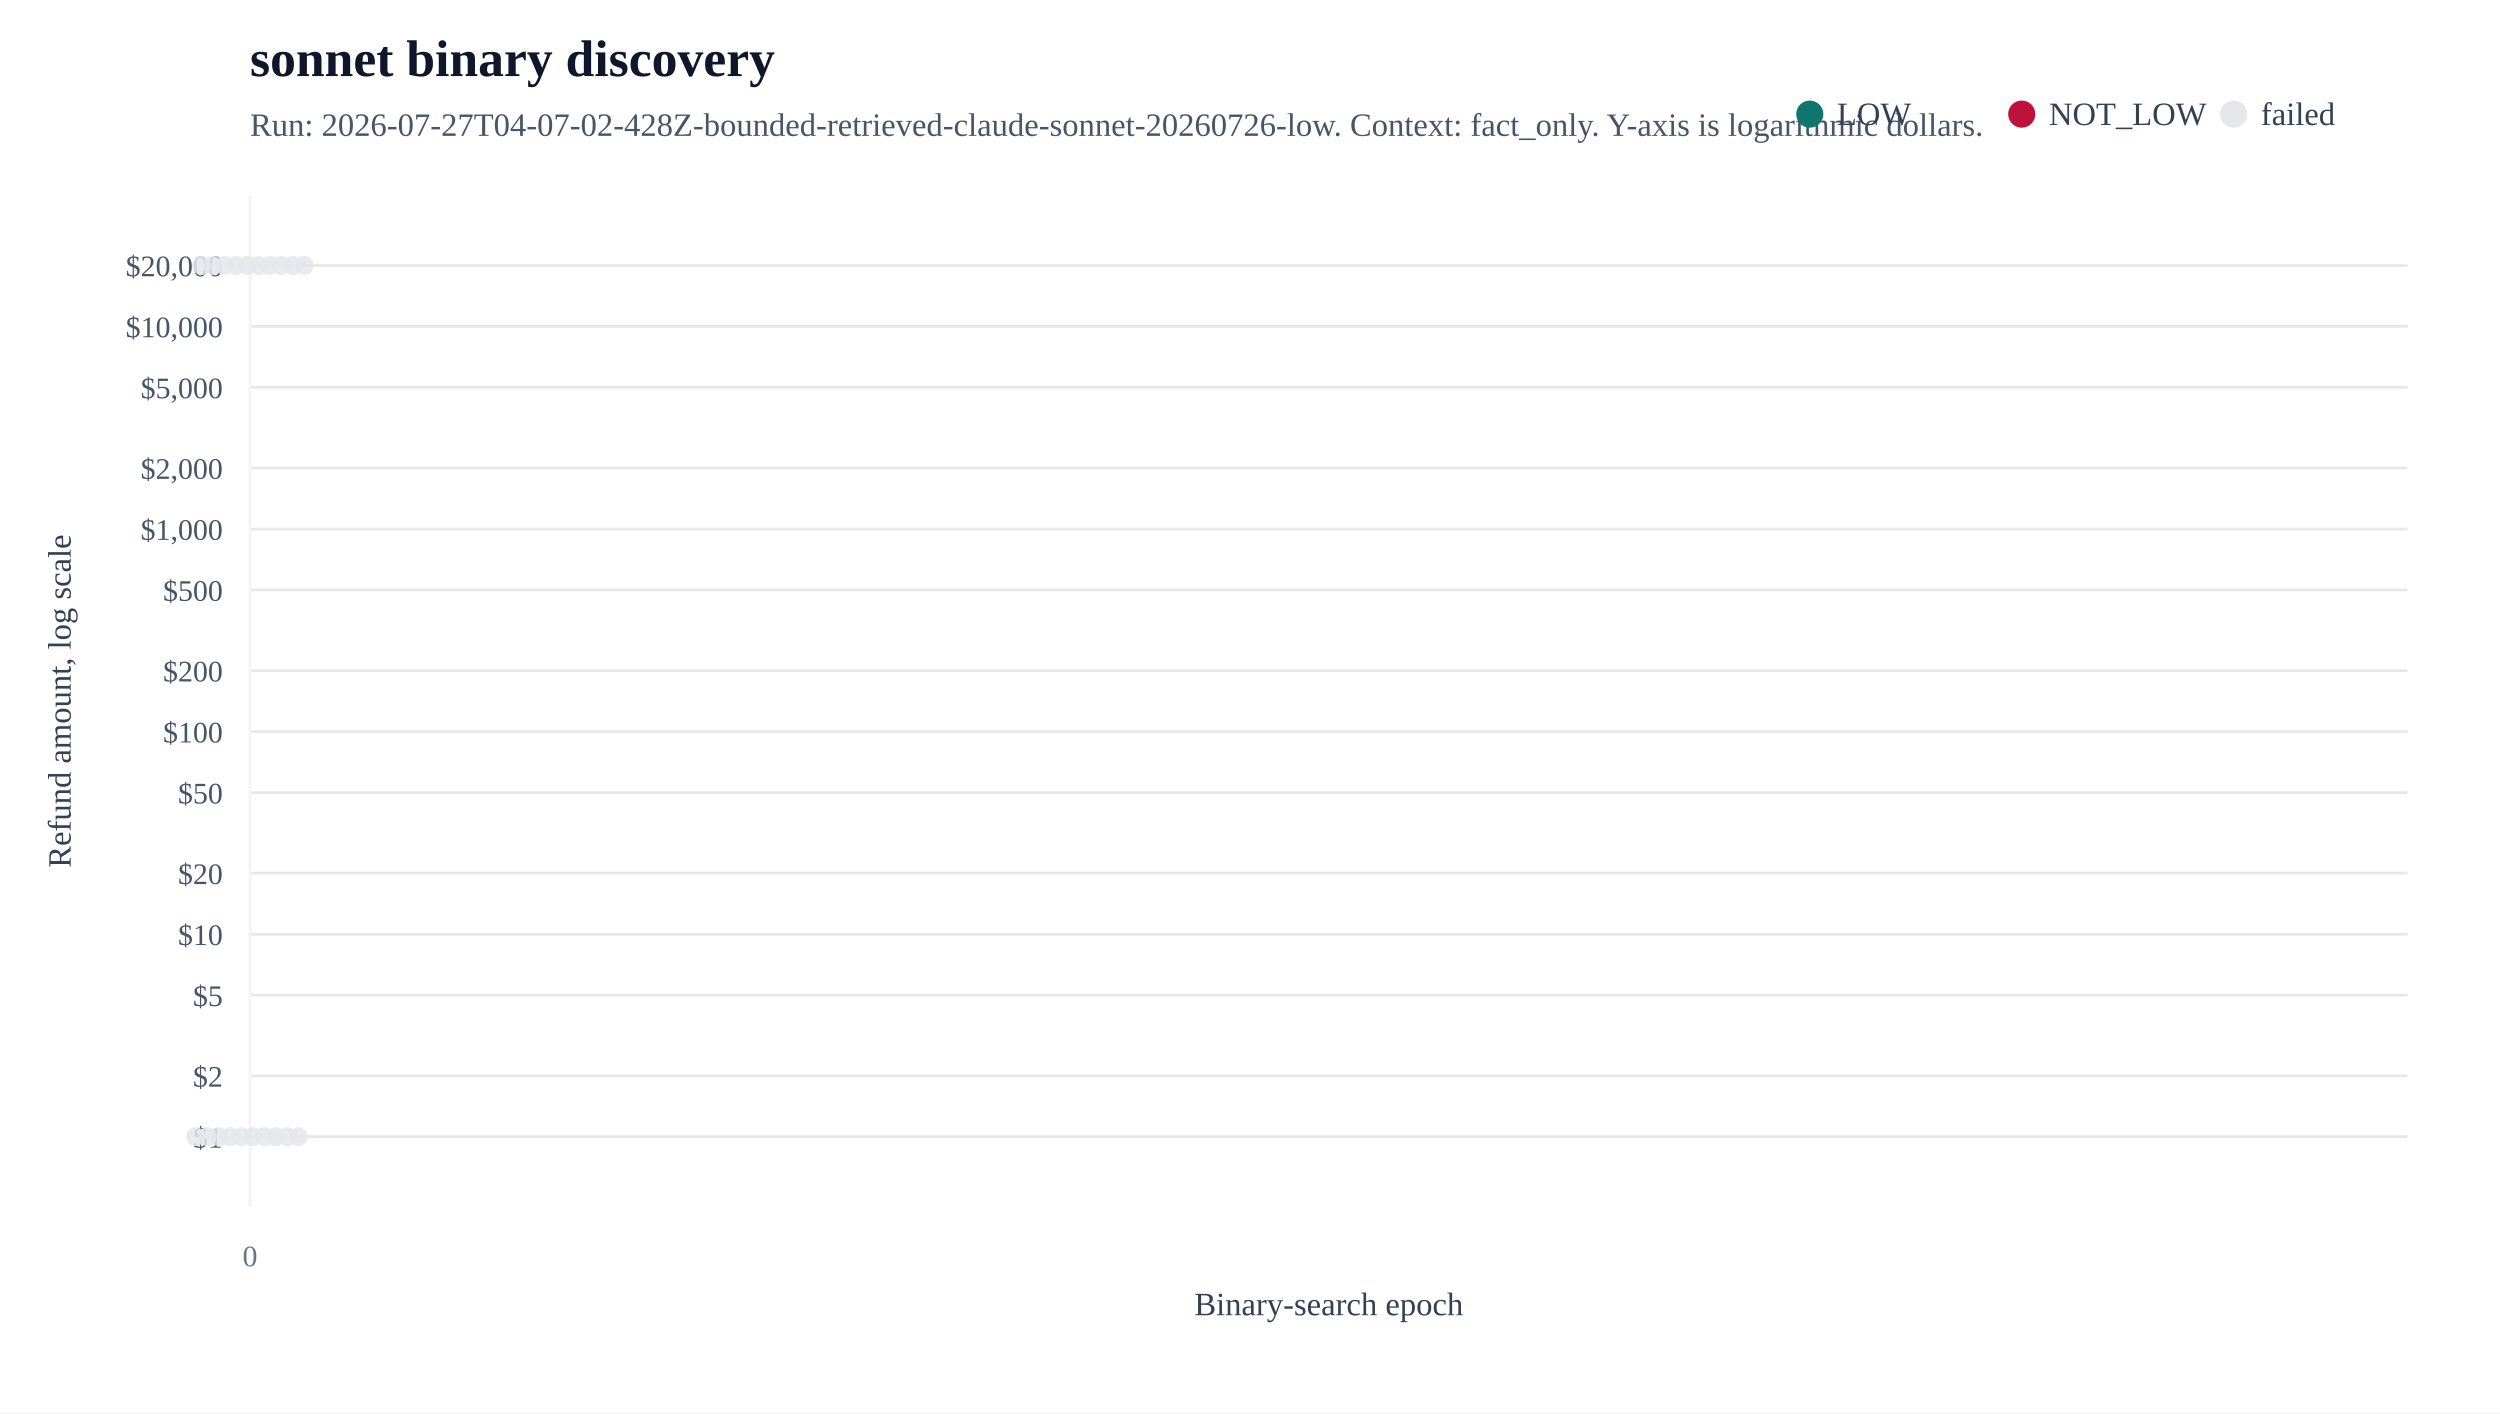
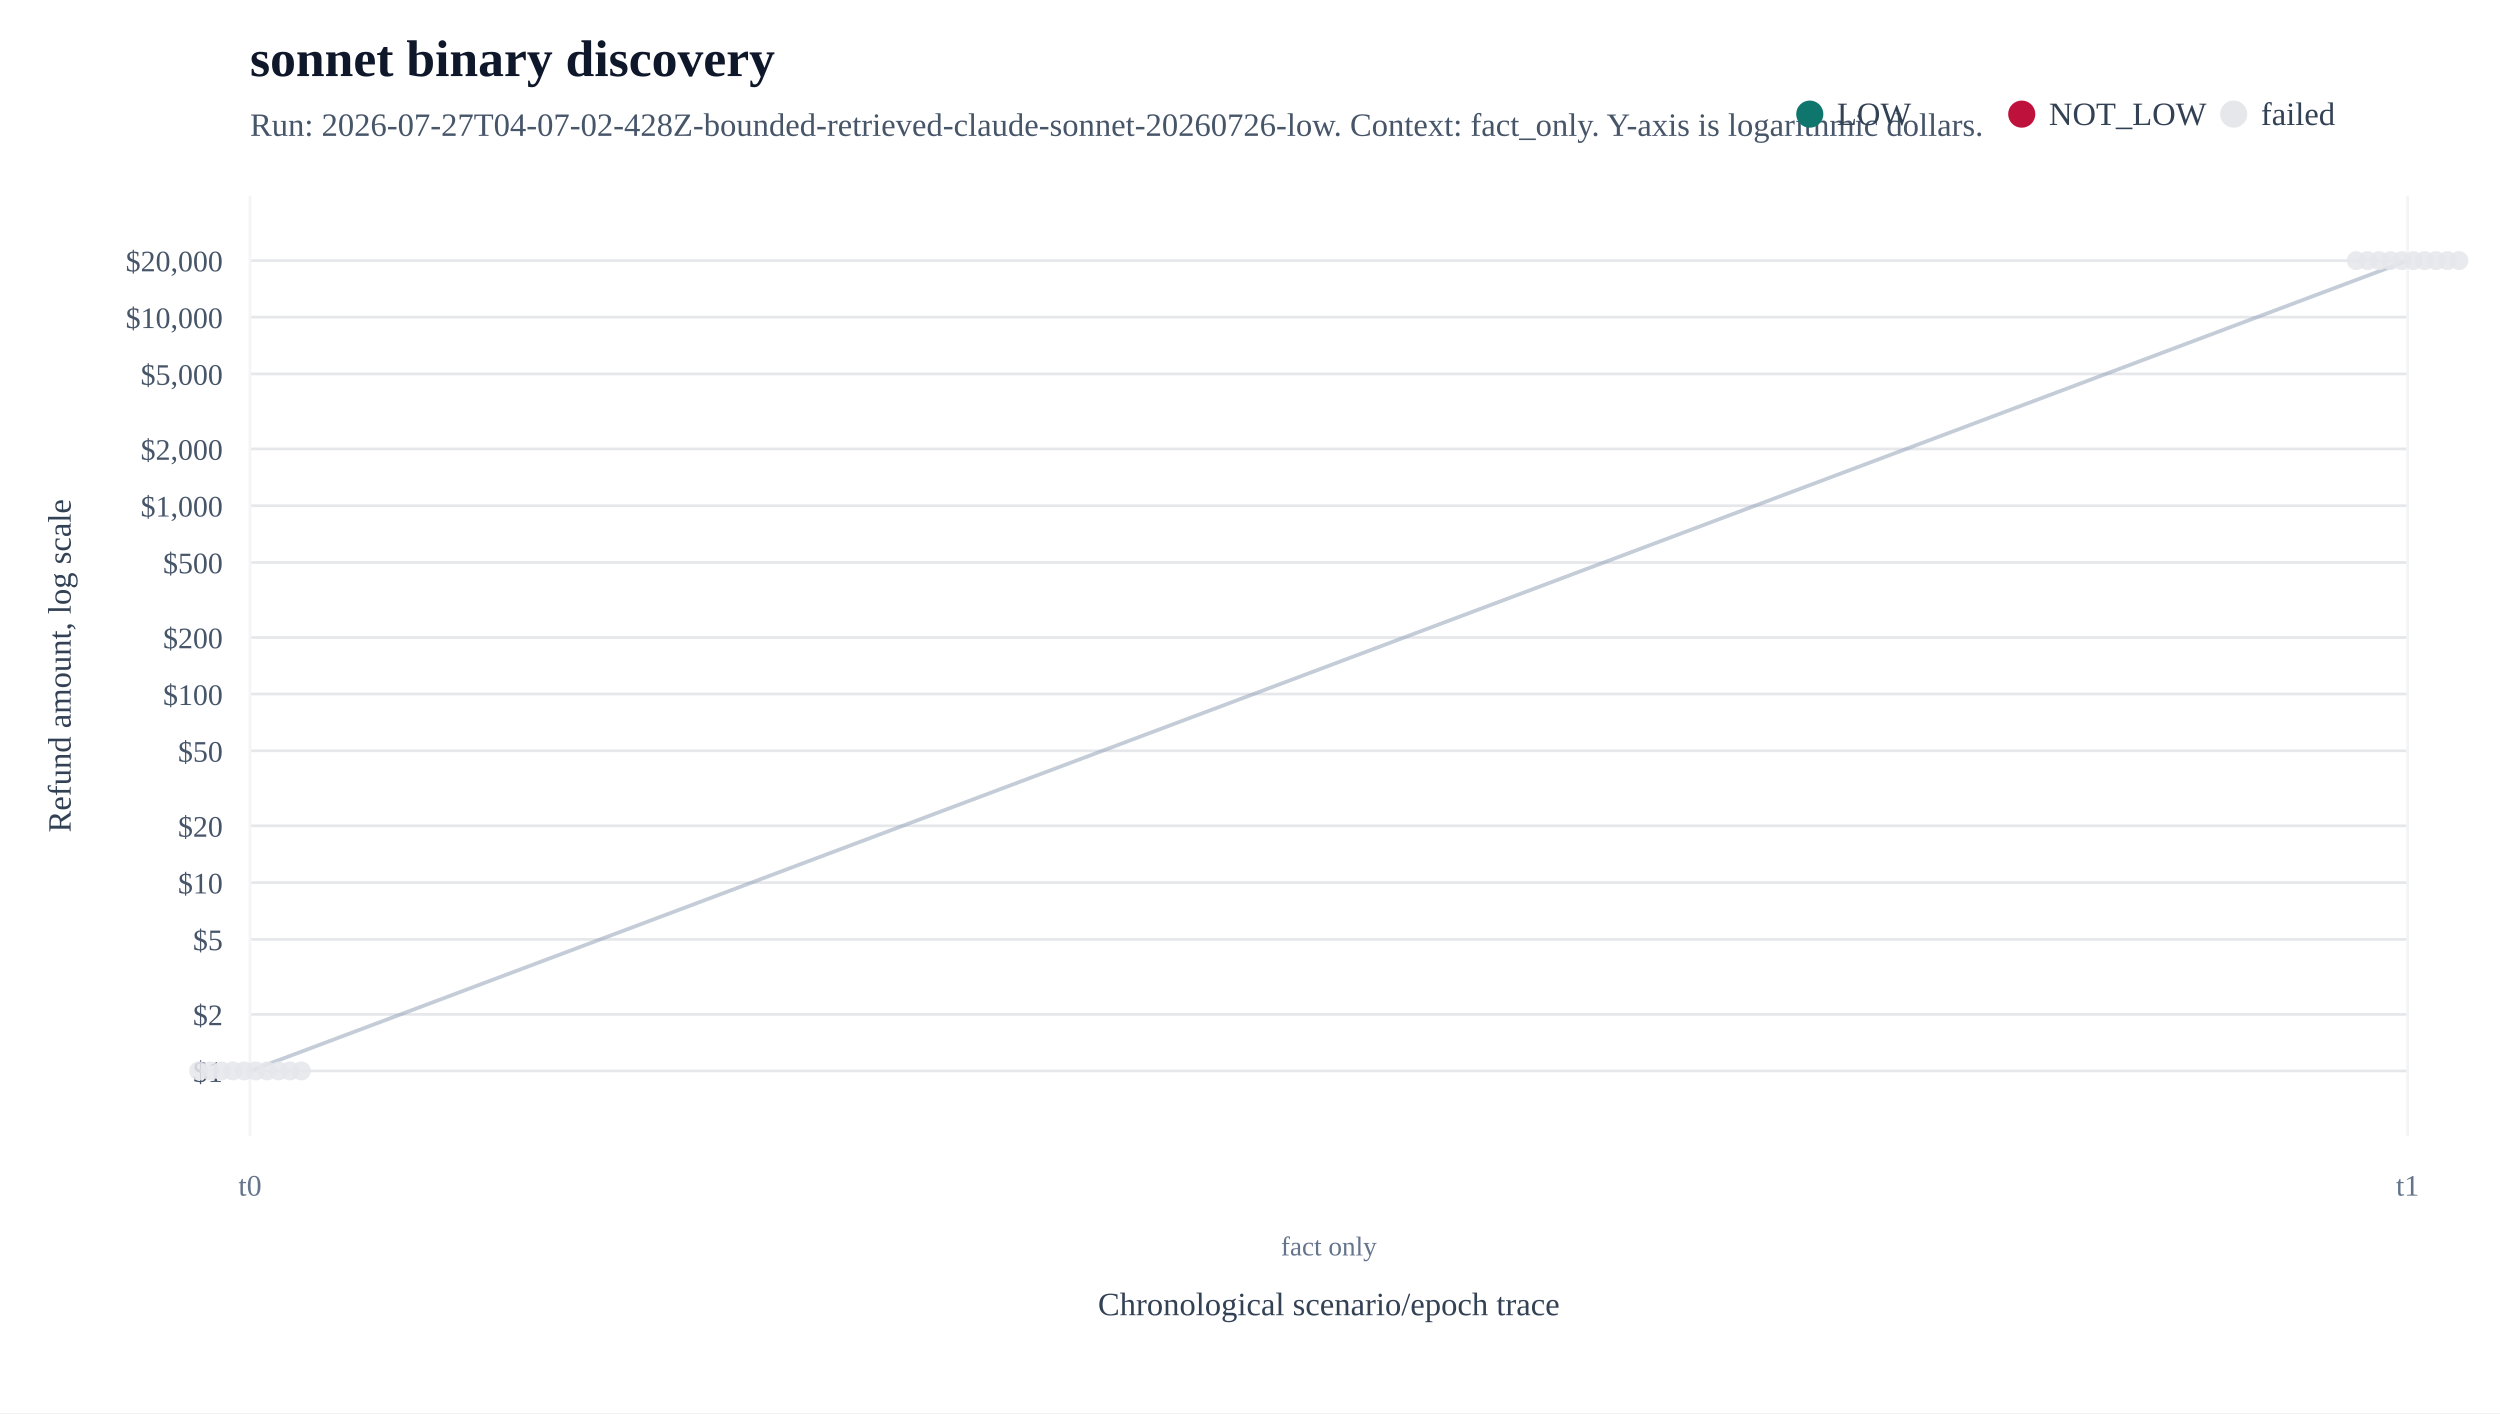
<svg xmlns="http://www.w3.org/2000/svg" width="920" height="520" viewBox="0 0 920 520" role="img" aria-labelledby="title desc">
  <rect width="100%" height="100%" fill="#ffffff" />
  <text x="92" y="28" font-size="19" font-weight="700" fill="#0f172a">sonnet binary discovery</text>
  <text x="92" y="50" font-size="12" fill="#475569">Run: 2026-07-27T04-07-02-428Z-bounded-retrieved-claude-sonnet-20260726-low. Context: fact_only. Y-axis is logarithmic dollars.</text>
  <circle cx="666" cy="42" r="5" fill="#0f766e" />
  <text x="676" y="46" font-size="12" fill="#334155">LOW</text>
  <circle cx="744" cy="42" r="5" fill="#be123c" />
  <text x="754" y="46" font-size="12" fill="#334155">NOT_LOW</text>
  <circle cx="822" cy="42" r="5" fill="#e5e7eb" />
  <text x="832" y="46" font-size="12" fill="#334155">failed</text>
-   <rect x="92" y="72" width="794" height="372" fill="#ffffff" />
-   <line x1="92" y1="418.3" x2="886" y2="418.3" stroke="#e5e7eb" />
-   <text x="82" y="422.345" text-anchor="end" font-size="11" fill="#475569">$1</text>
-   <line x1="92" y1="395.9" x2="886" y2="395.9" stroke="#e5e7eb" />
-   <text x="82" y="399.9" text-anchor="end" font-size="11" fill="#475569">$2</text>
-   <line x1="92" y1="366.2" x2="886" y2="366.2" stroke="#e5e7eb" />
-   <text x="82" y="370.229" text-anchor="end" font-size="11" fill="#475569">$5</text>
-   <line x1="92" y1="343.8" x2="886" y2="343.8" stroke="#e5e7eb" />
-   <text x="82" y="347.784" text-anchor="end" font-size="11" fill="#475569">$10</text>
-   <line x1="92" y1="321.3" x2="886" y2="321.3" stroke="#e5e7eb" />
-   <text x="82" y="325.339" text-anchor="end" font-size="11" fill="#475569">$20</text>
-   <line x1="92" y1="291.7" x2="886" y2="291.7" stroke="#e5e7eb" />
-   <text x="82" y="295.668" text-anchor="end" font-size="11" fill="#475569">$50</text>
-   <line x1="92" y1="269.2" x2="886" y2="269.2" stroke="#e5e7eb" />
-   <text x="82" y="273.223" text-anchor="end" font-size="11" fill="#475569">$100</text>
-   <line x1="92" y1="246.8" x2="886" y2="246.8" stroke="#e5e7eb" />
-   <text x="82" y="250.777" text-anchor="end" font-size="11" fill="#475569">$200</text>
-   <line x1="92" y1="217.1" x2="886" y2="217.1" stroke="#e5e7eb" />
-   <text x="82" y="221.107" text-anchor="end" font-size="11" fill="#475569">$500</text>
-   <line x1="92" y1="194.7" x2="886" y2="194.7" stroke="#e5e7eb" />
-   <text x="82" y="198.661" text-anchor="end" font-size="11" fill="#475569">$1,000</text>
-   <line x1="92" y1="172.2" x2="886" y2="172.2" stroke="#e5e7eb" />
-   <text x="82" y="176.216" text-anchor="end" font-size="11" fill="#475569">$2,000</text>
-   <line x1="92" y1="142.5" x2="886" y2="142.5" stroke="#e5e7eb" />
-   <text x="82" y="146.545" text-anchor="end" font-size="11" fill="#475569">$5,000</text>
-   <line x1="92" y1="120.1" x2="886" y2="120.1" stroke="#e5e7eb" />
-   <text x="82" y="124.1" text-anchor="end" font-size="11" fill="#475569">$10,000</text>
-   <line x1="92" y1="97.7" x2="886" y2="97.7" stroke="#e5e7eb" />
-   <text x="82" y="101.655" text-anchor="end" font-size="11" fill="#475569">$20,000</text>
-   <line x1="92.0" y1="72" x2="92.0" y2="444" stroke="#f3f4f6" />
-   <text x="92.0" y="466" text-anchor="middle" font-size="11" fill="#64748b">0</text>
-   <polyline points="92.0,418.3" fill="none" stroke="#94a3b8" stroke-width="1.4" opacity="0.55" />
-   <circle cx="72.0" cy="418.3" r="3.5" fill="#e5e7eb" opacity="0.86" />
-   <circle cx="74.2" cy="97.7" r="3.5" fill="#e5e7eb" opacity="0.86" />
-   <circle cx="76.3" cy="418.3" r="3.5" fill="#e5e7eb" opacity="0.86" />
-   <circle cx="78.3" cy="97.7" r="3.5" fill="#e5e7eb" opacity="0.86" />
-   <circle cx="80.5" cy="418.3" r="3.5" fill="#e5e7eb" opacity="0.86" />
-   <circle cx="82.5" cy="97.7" r="3.5" fill="#e5e7eb" opacity="0.86" />
-   <circle cx="84.7" cy="418.3" r="3.5" fill="#e5e7eb" opacity="0.86" />
-   <circle cx="86.8" cy="97.7" r="3.5" fill="#e5e7eb" opacity="0.86" />
-   <circle cx="88.8" cy="418.3" r="3.5" fill="#e5e7eb" opacity="0.86" />
-   <circle cx="91.0" cy="97.7" r="3.5" fill="#e5e7eb" opacity="0.86" />
-   <circle cx="93.0" cy="418.3" r="3.5" fill="#e5e7eb" opacity="0.86" />
-   <circle cx="95.2" cy="97.7" r="3.5" fill="#e5e7eb" opacity="0.86" />
-   <circle cx="97.3" cy="418.3" r="3.5" fill="#e5e7eb" opacity="0.86" />
-   <circle cx="99.3" cy="97.7" r="3.5" fill="#e5e7eb" opacity="0.86" />
-   <circle cx="101.5" cy="418.3" r="3.5" fill="#e5e7eb" opacity="0.86" />
-   <circle cx="103.5" cy="97.7" r="3.5" fill="#e5e7eb" opacity="0.86" />
-   <circle cx="105.7" cy="418.3" r="3.5" fill="#e5e7eb" opacity="0.86" />
-   <circle cx="107.8" cy="97.7" r="3.5" fill="#e5e7eb" opacity="0.86" />
-   <circle cx="109.8" cy="418.3" r="3.5" fill="#e5e7eb" opacity="0.86" />
-   <circle cx="112.0" cy="97.7" r="3.5" fill="#e5e7eb" opacity="0.86" />
-   <text x="489" y="484" text-anchor="middle" font-size="12" fill="#334155">Binary-search epoch</text>
-   <text transform="translate(26 258) rotate(-90)" text-anchor="middle" font-size="12" fill="#334155">Refund amount, log scale</text>
+   <rect x="92" y="72" width="794" height="346" fill="#ffffff" />
+   <line x1="92" y1="394.1" x2="886" y2="394.1" stroke="#e5e7eb" />
+   <text x="82" y="398.138" text-anchor="end" font-size="11" fill="#475569">$1</text>
+   <line x1="92" y1="373.3" x2="886" y2="373.3" stroke="#e5e7eb" />
+   <text x="82" y="377.262" text-anchor="end" font-size="11" fill="#475569">$2</text>
+   <line x1="92" y1="345.7" x2="886" y2="345.7" stroke="#e5e7eb" />
+   <text x="82" y="349.664" text-anchor="end" font-size="11" fill="#475569">$5</text>
+   <line x1="92" y1="324.8" x2="886" y2="324.8" stroke="#e5e7eb" />
+   <text x="82" y="328.788" text-anchor="end" font-size="11" fill="#475569">$10</text>
+   <line x1="92" y1="303.9" x2="886" y2="303.9" stroke="#e5e7eb" />
+   <text x="82" y="307.912" text-anchor="end" font-size="11" fill="#475569">$20</text>
+   <line x1="92" y1="276.3" x2="886" y2="276.3" stroke="#e5e7eb" />
+   <text x="82" y="280.315" text-anchor="end" font-size="11" fill="#475569">$50</text>
+   <line x1="92" y1="255.4" x2="886" y2="255.4" stroke="#e5e7eb" />
+   <text x="82" y="259.438" text-anchor="end" font-size="11" fill="#475569">$100</text>
+   <line x1="92" y1="234.6" x2="886" y2="234.6" stroke="#e5e7eb" />
+   <text x="82" y="238.562" text-anchor="end" font-size="11" fill="#475569">$200</text>
+   <line x1="92" y1="207.0" x2="886" y2="207.0" stroke="#e5e7eb" />
+   <text x="82" y="210.965" text-anchor="end" font-size="11" fill="#475569">$500</text>
+   <line x1="92" y1="186.1" x2="886" y2="186.1" stroke="#e5e7eb" />
+   <text x="82" y="190.088" text-anchor="end" font-size="11" fill="#475569">$1,000</text>
+   <line x1="92" y1="165.2" x2="886" y2="165.2" stroke="#e5e7eb" />
+   <text x="82" y="169.212" text-anchor="end" font-size="11" fill="#475569">$2,000</text>
+   <line x1="92" y1="137.6" x2="886" y2="137.6" stroke="#e5e7eb" />
+   <text x="82" y="141.615" text-anchor="end" font-size="11" fill="#475569">$5,000</text>
+   <line x1="92" y1="116.7" x2="886" y2="116.7" stroke="#e5e7eb" />
+   <text x="82" y="120.738" text-anchor="end" font-size="11" fill="#475569">$10,000</text>
+   <line x1="92" y1="95.9" x2="886" y2="95.9" stroke="#e5e7eb" />
+   <text x="82" y="99.862" text-anchor="end" font-size="11" fill="#475569">$20,000</text>
+   <line x1="92.0" y1="72" x2="92.0" y2="418" stroke="#f3f4f6" />
+   <text x="92.0" y="440" text-anchor="middle" font-size="11" fill="#64748b">t0</text>
+   <line x1="886.0" y1="72" x2="886.0" y2="418" stroke="#f3f4f6" />
+   <text x="886.0" y="440" text-anchor="middle" font-size="11" fill="#64748b">t1</text>
+   <polyline points="92.0,394.1 886.0,95.9" fill="none" stroke="#94a3b8" stroke-width="1.4" opacity="0.55" />
+   <circle cx="73.1" cy="394.1" r="3.5" fill="#e5e7eb" opacity="0.86" />
+   <circle cx="77.3" cy="394.1" r="3.5" fill="#e5e7eb" opacity="0.86" />
+   <circle cx="81.5" cy="394.1" r="3.5" fill="#e5e7eb" opacity="0.86" />
+   <circle cx="85.7" cy="394.1" r="3.5" fill="#e5e7eb" opacity="0.86" />
+   <circle cx="89.9" cy="394.1" r="3.5" fill="#e5e7eb" opacity="0.86" />
+   <circle cx="94.1" cy="394.1" r="3.5" fill="#e5e7eb" opacity="0.86" />
+   <circle cx="98.3" cy="394.1" r="3.5" fill="#e5e7eb" opacity="0.86" />
+   <circle cx="102.5" cy="394.1" r="3.5" fill="#e5e7eb" opacity="0.86" />
+   <circle cx="106.7" cy="394.1" r="3.5" fill="#e5e7eb" opacity="0.86" />
+   <circle cx="110.9" cy="394.1" r="3.5" fill="#e5e7eb" opacity="0.86" />
+   <circle cx="867.1" cy="95.9" r="3.5" fill="#e5e7eb" opacity="0.86" />
+   <circle cx="871.3" cy="95.9" r="3.5" fill="#e5e7eb" opacity="0.86" />
+   <circle cx="875.5" cy="95.9" r="3.5" fill="#e5e7eb" opacity="0.86" />
+   <circle cx="879.7" cy="95.9" r="3.5" fill="#e5e7eb" opacity="0.86" />
+   <circle cx="883.9" cy="95.9" r="3.5" fill="#e5e7eb" opacity="0.86" />
+   <circle cx="888.1" cy="95.9" r="3.5" fill="#e5e7eb" opacity="0.86" />
+   <circle cx="892.3" cy="95.9" r="3.5" fill="#e5e7eb" opacity="0.86" />
+   <circle cx="896.5" cy="95.9" r="3.5" fill="#e5e7eb" opacity="0.86" />
+   <circle cx="900.7" cy="95.9" r="3.5" fill="#e5e7eb" opacity="0.86" />
+   <circle cx="904.9" cy="95.9" r="3.5" fill="#e5e7eb" opacity="0.86" />
+   <text x="489.0" y="462" text-anchor="middle" font-size="10" fill="#64748b">fact only</text>
+   <text x="489" y="484" text-anchor="middle" font-size="12" fill="#334155">Chronological scenario/epoch trace</text>
+   <text transform="translate(26 245) rotate(-90)" text-anchor="middle" font-size="12" fill="#334155">Refund amount, log scale</text>
</svg>
